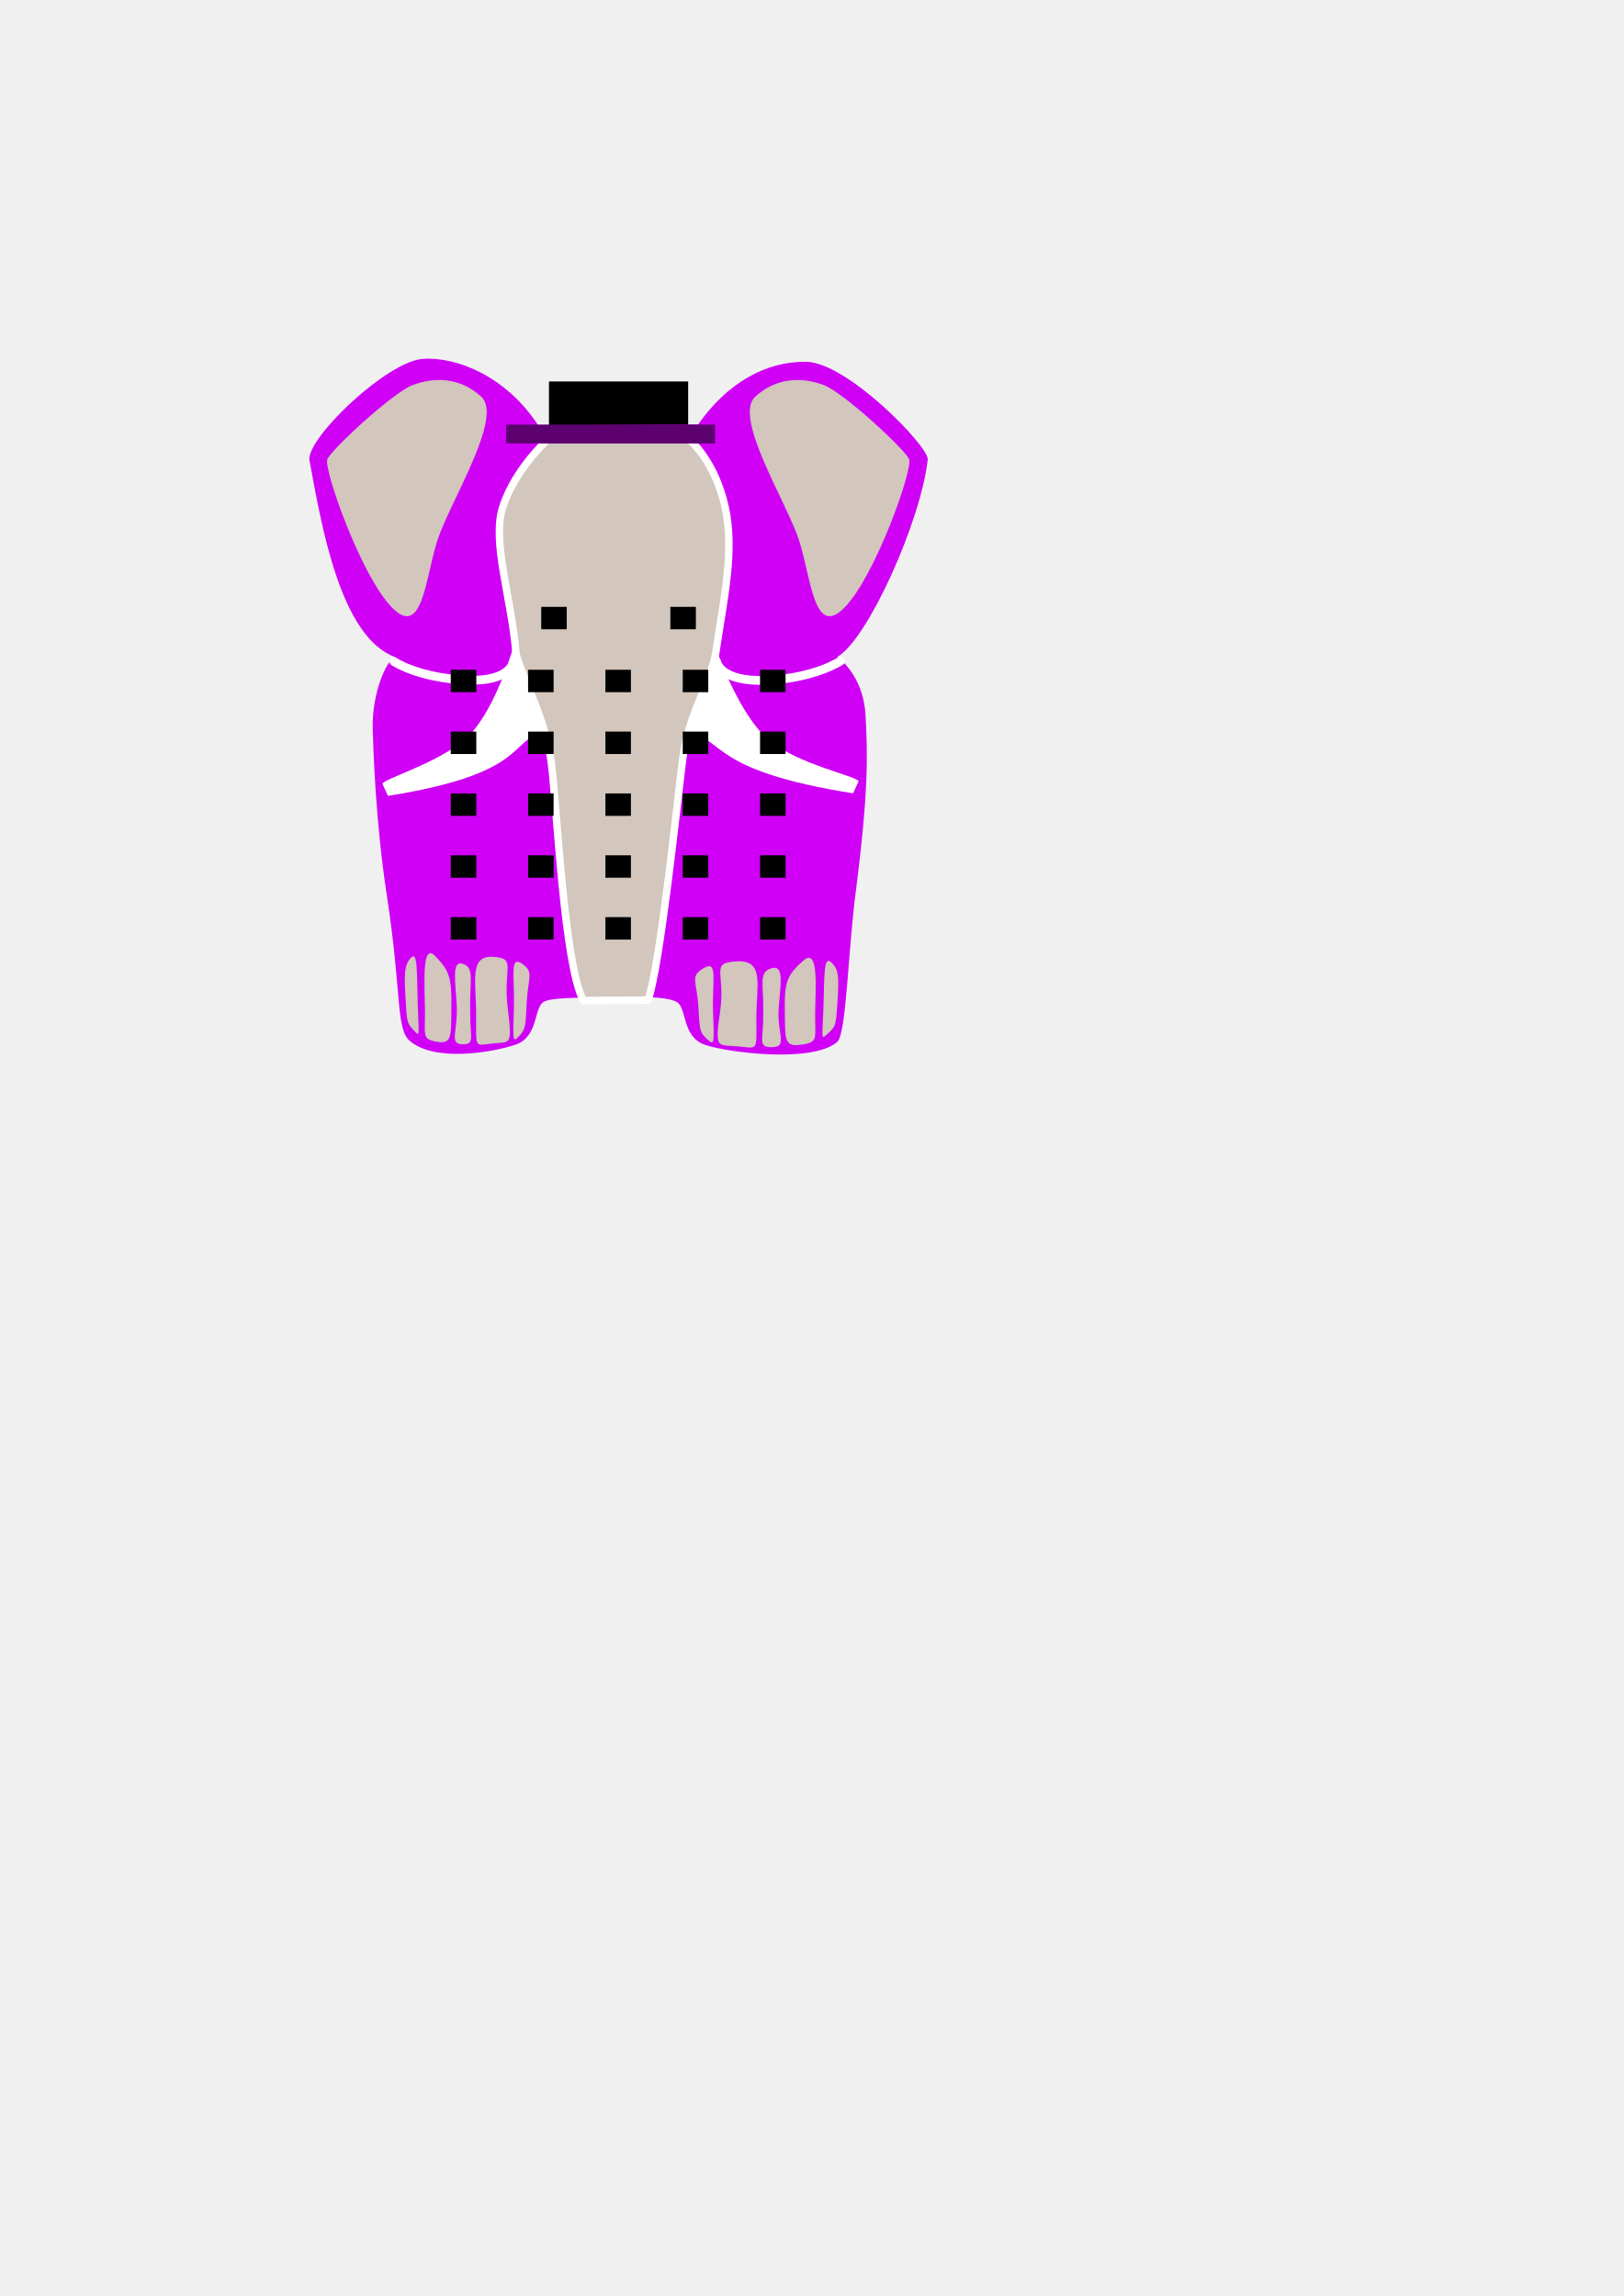
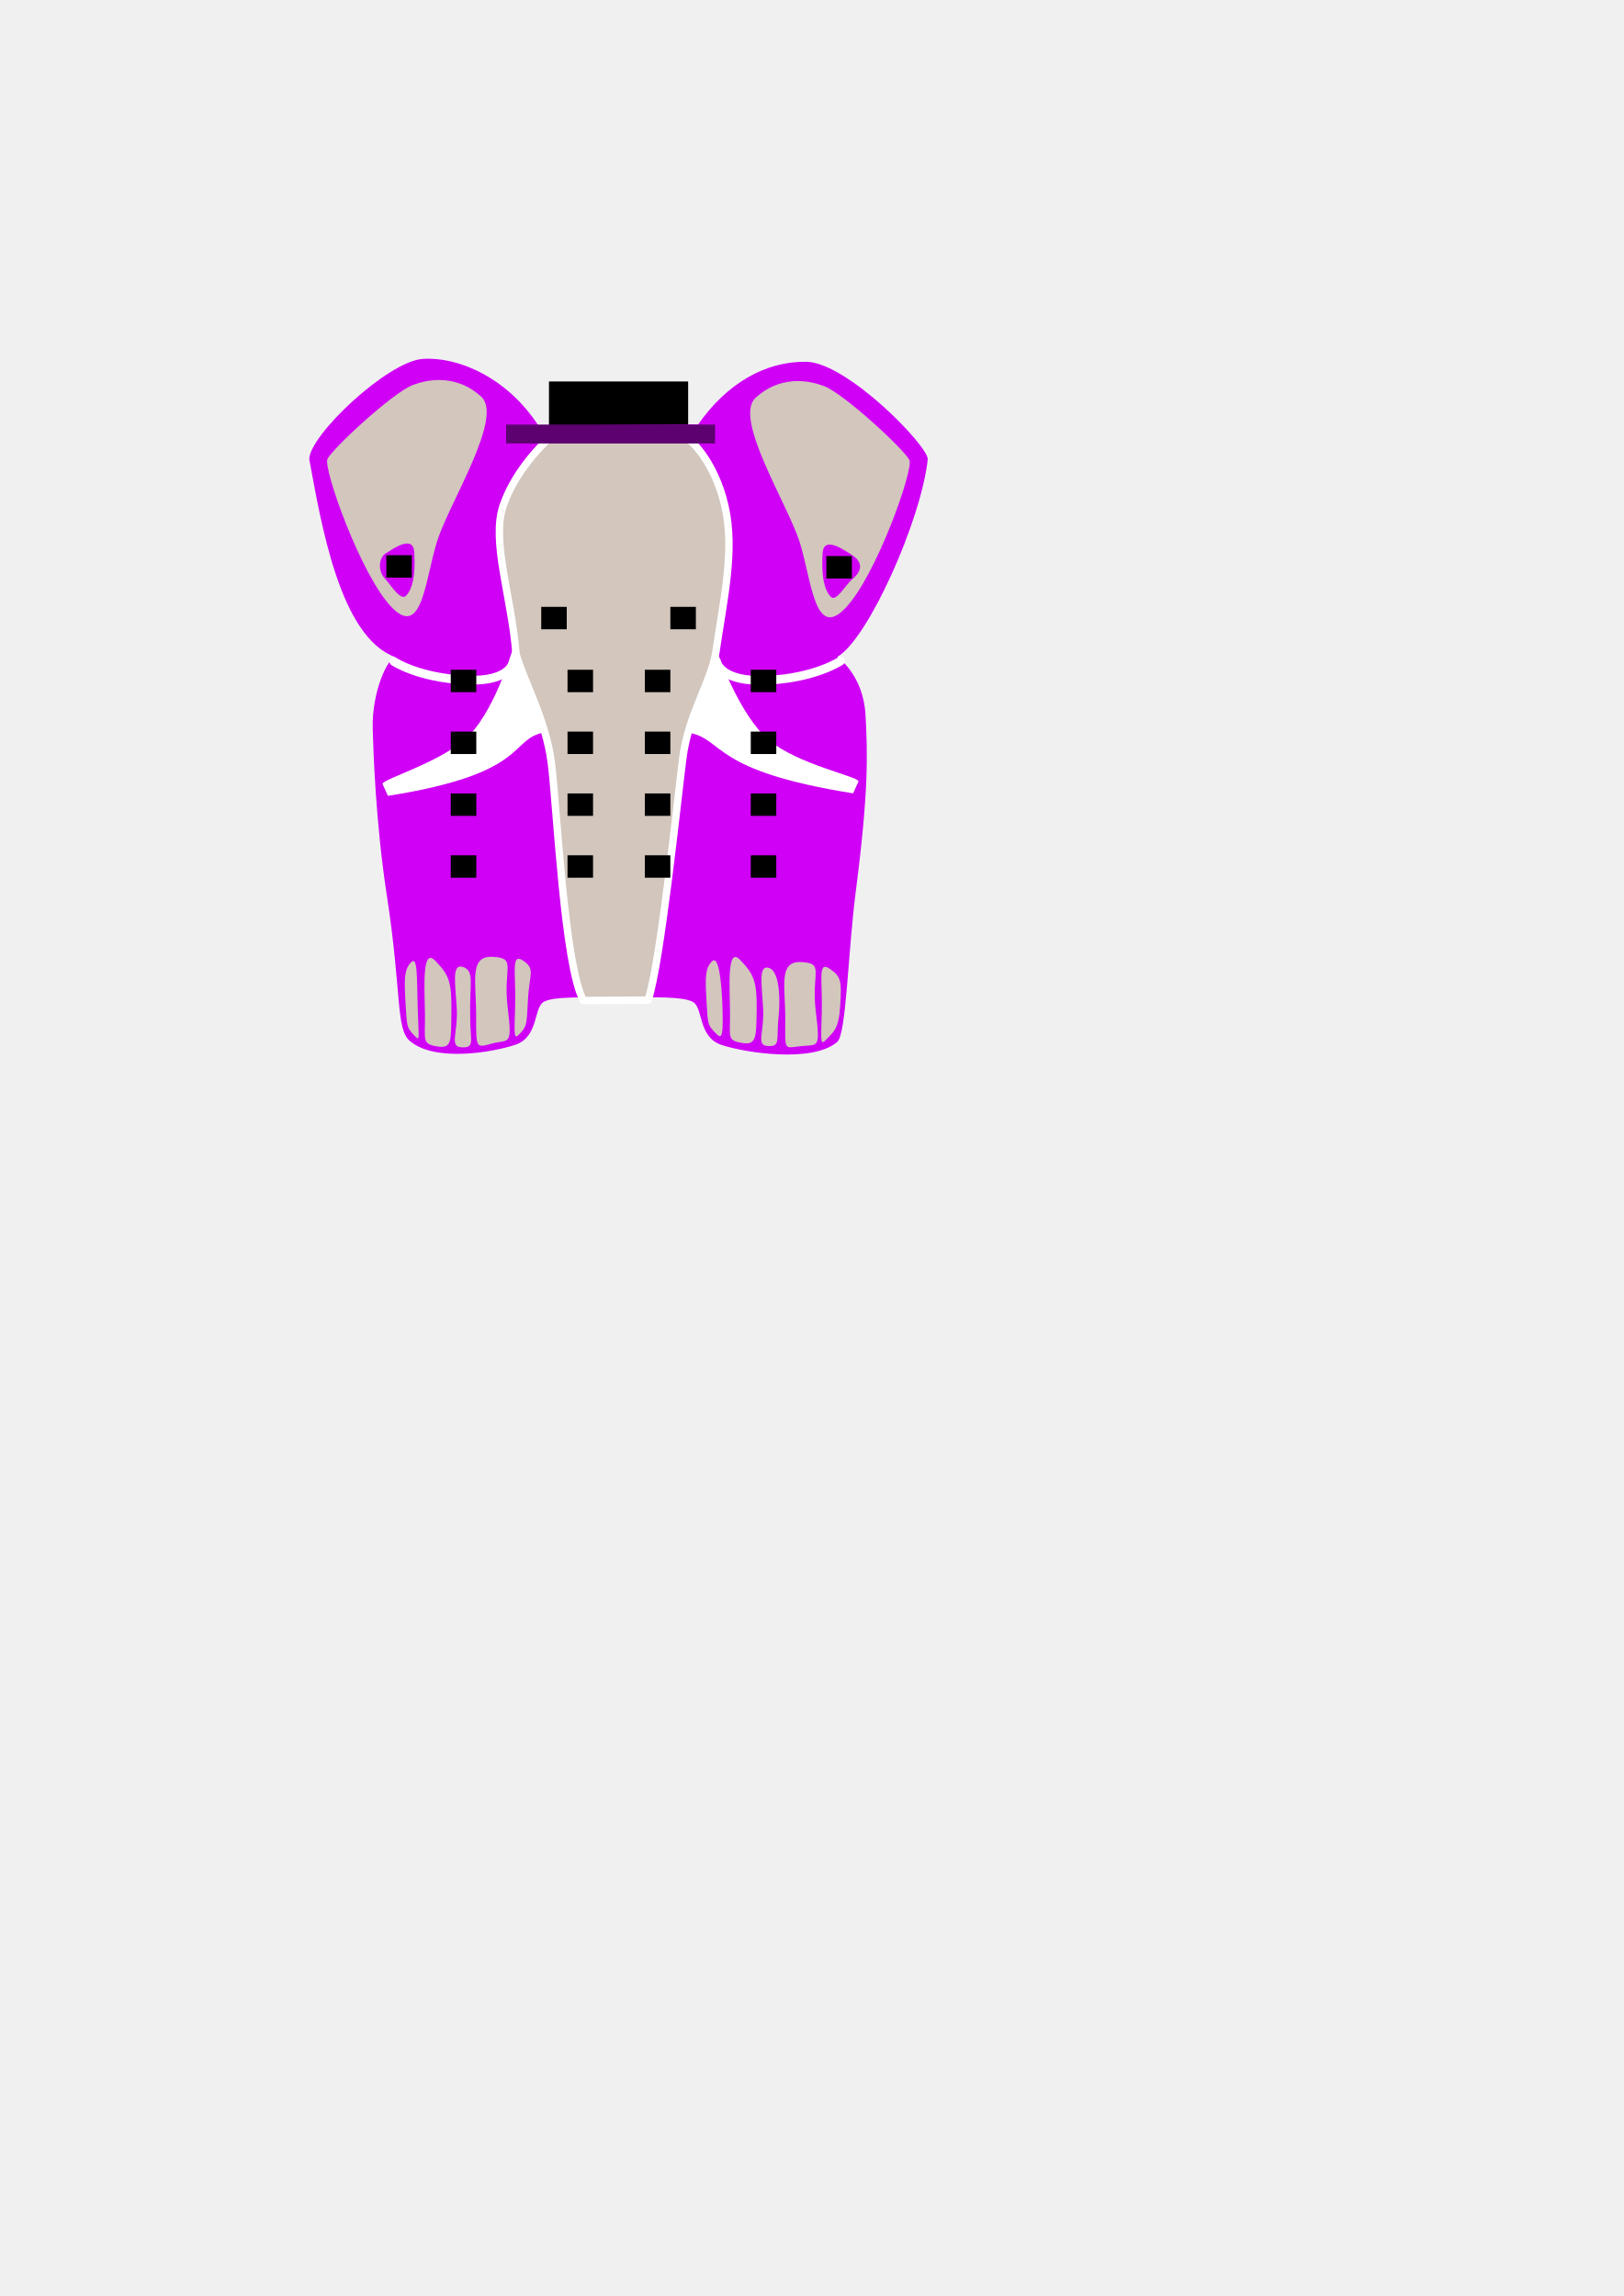
<svg xmlns="http://www.w3.org/2000/svg" width="210mm" height="297mm" viewBox="0 0 210 297" version="1.1" id="svg5">
  <defs id="defs2" />
  <g id="layer1">
    <g id="g10920" transform="translate(-17.39572,35.62011)">
      <rect style="fill:#000000;fill-opacity:1;stroke:none;stroke-width:0.154;stroke-miterlimit:3" id="rect999" width="18" height="6" x="88.396" y="13.726" />
      <rect style="fill:#f1d403;fill-opacity:1;stroke:none;stroke-width:1.256;stroke-linecap:round;stroke-linejoin:round;stroke-miterlimit:3;stroke-dasharray:none;stroke-opacity:1" id="rect10916" width="18" height="19.5" x="88.397" y="19.743" />
    </g>
-     <path id="path1064" style="fill:#d000f7;fill-opacity:1;stroke:none;stroke-width:0.231px;stroke-linecap:butt;stroke-linejoin:miter;stroke-opacity:1" d="M 54.656,46.429 C 50.137,46.752 39.999,56.306 40,59.401 c 1.505,8.124 3.922,23.04 11.143,25.604 -0.969,0.063 -3.07,4.442 -2.937,9.266 0.07,2.542 0.352,11.993 1.826,21.567 1.941,12.609 1.146,17.228 2.956,18.798 3.185,2.762 10.596,1.53 13.658,0.511 3.062,-1.019 2.34,-4.856 3.708,-5.571 1.323,-0.692 6.569,-0.481 9.55,-0.558 2.981,-0.077 6.237,-0.134 7.596,0.576 1.368,0.715 0.646,4.552 3.708,5.571 3.062,1.019 13.896,2.37 17.082,-0.392 1.174,-1.018 1.379,-11.605 2.378,-19.341 1.709,-13.245 1.543,-17.947 1.274,-22.944 -0.281,-5.224 -3.656,-7.521 -3.656,-7.521 3.935,-2.194 10.863,-17.66 11.707,-25.566 0.017,-1.748 -10.44,-12.525 -15.716,-12.604 -5.277,-0.079 -10.287,2.806 -13.993,8.123 0.047,-0.041 -20.649,0.135 -20.649,0.135 -4.081,-6.278 -10.457,-8.949 -14.976,-8.626 z" />
+     <path id="path1064" style="fill:#d000f7;fill-opacity:1;stroke:none;stroke-width:0.231px;stroke-linecap:butt;stroke-linejoin:miter;stroke-opacity:1" d="M 54.656,46.429 C 50.137,46.752 39.999,56.306 40,59.401 c 1.505,8.124 3.922,23.04 11.143,25.604 -0.969,0.063 -3.07,4.442 -2.937,9.266 0.07,2.542 0.352,11.993 1.826,21.567 1.941,12.609 1.146,17.228 2.956,18.798 3.185,2.762 10.596,1.53 13.658,0.511 3.062,-1.019 2.34,-4.856 3.708,-5.571 1.323,-0.692 4.686,-0.548 9.55,-0.558 4.865,-0.011 8.337,-0.134 9.696,0.576 1.368,0.715 0.646,4.552 3.708,5.571 3.062,1.019 11.796,2.37 14.981,-0.392 1.174,-1.018 1.379,-11.605 2.378,-19.341 1.709,-13.245 1.543,-17.947 1.274,-22.944 -0.281,-5.224 -3.656,-7.521 -3.656,-7.521 3.935,-2.194 10.863,-17.66 11.707,-25.566 0.017,-1.748 -10.44,-12.525 -15.716,-12.604 -5.277,-0.079 -10.287,2.806 -13.993,8.123 0.047,-0.041 -20.649,0.135 -20.649,0.135 -4.081,-6.278 -10.457,-8.949 -14.976,-8.626 z" />
    <g id="layer2" transform="matrix(0.9675774,0,0,0.9706236,1.296905,1.350124)">
      <path style="fill:none;stroke:#ffffff;stroke-width:1.165;stroke-linecap:round;stroke-linejoin:miter;stroke-dasharray:none;stroke-opacity:1" d="m 51.308,86.763 c 0,0 3.217,2.174 9.601,2.48 6.384,0.306 6.464,-2.765 6.464,-2.765" id="path2001" />
      <path style="fill:none;stroke:#ffffff;stroke-width:1.165;stroke-linecap:round;stroke-linejoin:miter;stroke-dasharray:none;stroke-opacity:1" d="m 111.009,86.705 c 0,0 -3.359,2.255 -9.743,2.561 -6.384,0.306 -6.821,-2.474 -6.821,-2.474" id="path2001-7" />
      <path id="path5555-9" style="fill:#d2c6bd;fill-opacity:1;stroke:#ffffff;stroke-width:0.99;stroke-linecap:round;stroke-linejoin:round;stroke-dasharray:none;stroke-opacity:1" d="M 76.642,131.95 C 74.07,127.242 73.098,106.086 72.353,100.259 71.607,94.432 68.577,89.23 67.638,85.758 67.032,78.12 64.279,70.711 65.928,65.964 c 1.649,-4.747 5.326,-8.167 6.066,-8.916 7.139,-0.128 11.388,0.069 18.414,-0.041 0.601,0.158 3.801,3.157 5.157,9.071 1.356,5.914 -0.191,12.432 -1.22,19.472 -0.655,3.995 -3.67,8.256 -4.415,14.084 -0.746,5.827 -2.979,27.363 -4.639,32.259 z" />
      <path style="fill:#ffffff;fill-opacity:1;stroke:none;stroke-width:0.265px;stroke-linecap:butt;stroke-linejoin:miter;stroke-opacity:1" d="m 112.692,104.337 c -18.939,-2.997 -17.149,-7.09 -21.842,-8.065 0.983,-5.129 3.812,-10.481 3.812,-10.481 0,0 2.874,8.172 6.762,11.441 3.888,3.269 11.832,4.811 11.997,5.504" id="path9647-4" />
      <path style="fill:#ffffff;fill-opacity:1;stroke:none;stroke-width:0.265px;stroke-linecap:butt;stroke-linejoin:miter;stroke-opacity:1" d="m 50.513,104.675 c 18.939,-2.997 16.124,-7.469 20.817,-8.444 -0.983,-5.129 -4.122,-11.148 -4.122,-11.148 0,0 -2.564,8.839 -6.452,12.107 -3.888,3.269 -10.807,5.19 -10.971,5.883" id="path9647-4-8" />
      <rect style="fill:#5d0070;fill-opacity:1;stroke:none;stroke-width:0.687;stroke-linecap:round;stroke-linejoin:round;stroke-miterlimit:3;stroke-dasharray:none;stroke-opacity:1" id="rect9794" width="27.936" height="2.516" x="66.308" y="55.194" />
    </g>
    <g id="layer3" transform="matrix(0.9675774,0,0,0.9706236,1.296905,1.350124)">
-       <path style="fill:#d2c6bd;fill-opacity:1;stroke:none;stroke-width:0.265px;stroke-linecap:butt;stroke-linejoin:miter;stroke-opacity:1" d="m 120.179,59.808 c -0.533,-1.286 -8.75,-8.889 -11.422,-9.889 -2.672,-1 -6.147,-1.171 -9.153,1.564 -3.006,2.735 4.254,14.111 5.878,19.179 1.624,5.068 1.984,13.157 6.125,8.851 4.141,-4.307 9.105,-18.419 8.571,-19.705 z" id="path2146-5" />
-       <path style="fill:#d2c6bd;fill-opacity:1;stroke:none;stroke-width:0.265px;stroke-linecap:butt;stroke-linejoin:miter;stroke-opacity:1" d="m 42.418,59.807 c 0.533,-1.286 8.75,-8.889 11.422,-9.889 2.672,-1 6.147,-1.171 9.153,1.564 3.006,2.735 -4.254,14.111 -5.878,19.179 -1.624,5.068 -1.984,13.157 -6.125,8.851 -4.141,-4.307 -9.105,-18.419 -8.571,-19.705 z" id="path2146-5-4" />
-       <path style="fill:#d2c6bd;fill-opacity:1;stroke:none;stroke-width:0.178px;stroke-linecap:butt;stroke-linejoin:miter;stroke-opacity:1" d="m 55.464,133.302 c -0.024,-3.343 -0.491,-9.205 1.381,-7.266 1.872,1.939 2.198,2.829 2.15,6.744 -0.048,3.915 0.12,5.013 -1.919,4.668 -2.039,-0.346 -1.588,-0.802 -1.612,-4.145 z" id="path2146-3" />
-       <path style="fill:#d2c6bd;fill-opacity:1;stroke:none;stroke-width:0.174px;stroke-linecap:butt;stroke-linejoin:miter;stroke-opacity:1" d="m 52.861,131.572 c -0.179,-3.259 -0.166,-4.371 0.735,-5.323 0.901,-0.952 0.777,1.871 0.902,6.176 0.125,4.305 0.361,4.431 -0.544,3.475 -0.905,-0.956 -0.914,-1.07 -1.093,-4.329 z" id="path2146-3-6" />
-       <path style="fill:#d2c6bd;fill-opacity:1;stroke:none;stroke-width:0.174px;stroke-linecap:butt;stroke-linejoin:miter;stroke-opacity:1" d="m 69.071,132.095 c 0.179,-3.259 1.019,-3.955 -0.656,-5.07 -1.675,-1.115 -0.941,1.701 -1.065,6.006 -0.125,4.305 -0.197,4.601 0.708,3.645 0.905,-0.956 0.835,-1.323 1.014,-4.582 z" id="path2146-3-6-9" />
-       <path style="fill:#d2c6bd;fill-opacity:1;stroke:none;stroke-width:0.174px;stroke-linecap:butt;stroke-linejoin:miter;stroke-opacity:1" d="m 59.71,132.587 c -0.179,-3.259 -0.717,-6.083 0.863,-5.513 1.579,0.57 0.814,2.256 0.939,6.561 -0.033,3.287 0.736,4.271 -1.235,4.134 -1.56,-0.135 -0.388,-1.923 -0.567,-5.182 z" id="path2146-3-6-2" />
-       <path style="fill:#d2c6bd;fill-opacity:1;stroke:none;stroke-width:0.174px;stroke-linecap:butt;stroke-linejoin:miter;stroke-opacity:1" d="m 62.306,133.94 c 0.013,-4.485 -0.997,-8 2.244,-7.815 3.242,0.185 1.324,1.452 1.972,6.755 0.648,5.303 0.326,4.534 -2.058,4.794 -2.384,0.26 -2.171,0.751 -2.158,-3.734 z" id="path2146-3-5" />
-       <path style="fill:#d2c6bd;fill-opacity:1;stroke:none;stroke-width:0.189px;stroke-linecap:butt;stroke-linejoin:miter;stroke-opacity:1" d="m 107.616,133.768 c 0.027,-3.281 0.563,-9.033 -1.585,-7.131 -2.149,1.902 -2.524,2.777 -2.468,6.618 0.056,3.841 -0.138,4.92 2.203,4.58 2.341,-0.339 1.823,-0.787 1.851,-4.068 z" id="path2146-3-1" />
-       <path style="fill:#d2c6bd;fill-opacity:1;stroke:none;stroke-width:0.184px;stroke-linecap:butt;stroke-linejoin:miter;stroke-opacity:1" d="m 110.604,132.071 c 0.205,-3.198 0.19,-4.289 -0.843,-5.223 -1.034,-0.934 -0.892,1.836 -1.035,6.061 -0.143,4.225 -0.415,4.349 0.624,3.41 1.039,-0.938 1.049,-1.05 1.254,-4.248 z" id="path2146-3-6-27" />
-       <path style="fill:#d2c6bd;fill-opacity:1;stroke:none;stroke-width:0.184px;stroke-linecap:butt;stroke-linejoin:miter;stroke-opacity:1" d="m 91.997,132.584 c -0.205,-3.198 -1.169,-3.881 0.753,-4.975 1.923,-1.094 1.08,1.67 1.223,5.894 0.143,4.225 0.227,4.515 -0.812,3.577 -1.039,-0.938 -0.959,-1.299 -1.164,-4.496 z" id="path2146-3-6-9-0" />
-       <path style="fill:#d2c6bd;fill-opacity:1;stroke:none;stroke-width:0.184px;stroke-linecap:butt;stroke-linejoin:miter;stroke-opacity:1" d="m 102.742,133.066 c 0.205,-3.198 0.822,-5.969 -0.99,-5.41 -1.813,0.559 -0.935,2.214 -1.078,6.439 0.038,3.225 -0.845,4.191 1.418,4.056 1.791,-0.132 0.445,-1.887 0.65,-5.085 z" id="path2146-3-6-2-9" />
-       <path style="fill:#d2c6bd;fill-opacity:1;stroke:none;stroke-width:0.184px;stroke-linecap:butt;stroke-linejoin:miter;stroke-opacity:1" d="m 99.762,134.394 c -0.015,-4.401 1.145,-7.85 -2.576,-7.669 -3.721,0.182 -1.52,1.425 -2.263,6.629 -0.743,5.204 -0.374,4.449 2.362,4.704 2.736,0.255 2.492,0.737 2.477,-3.664 z" id="path2146-3-5-3" />
+       <path id="path2146-5-4" style="fill:#d2c6bd;fill-opacity:1;stroke:none;stroke-width:0.265px;stroke-linecap:butt;stroke-linejoin:miter;stroke-opacity:1" d="m 57.335,49.25 c -1.239,0.004 -2.431,0.27 -3.496,0.669 -2.672,1 -10.888,8.603 -11.422,9.889 -0.533,1.286 4.43,15.398 8.571,19.705 4.141,4.307 4.501,-3.782 6.125,-8.851 1.624,-5.068 8.885,-16.444 5.879,-19.179 -1.808,-1.645 -3.787,-2.239 -5.658,-2.233 z m -4.367,28.724 c -0.741,0.823 -2.071,-1.416 -2.887,-2.296 -0.989,-1.066 -0.733,-2.798 0.136,-3.321 0.869,-0.523 3.734,-2.63 3.819,-0.084 0.187,3.138 -0.266,4.81 -1.068,5.701 z" />
+       <path id="path2146-5-4-5" style="fill:#d2c6bd;fill-opacity:1;stroke:none;stroke-width:0.265px;stroke-linecap:butt;stroke-linejoin:miter;stroke-opacity:1" d="m 105.311,49.393 c 1.239,0.004 2.431,0.27 3.496,0.669 2.672,1 10.888,8.603 11.422,9.889 0.533,1.286 -4.43,15.398 -8.571,19.705 -4.141,4.307 -4.501,-3.782 -6.125,-8.851 -1.624,-5.068 -8.885,-16.444 -5.879,-19.179 1.808,-1.645 3.787,-2.239 5.658,-2.233 z m 4.367,28.724 c 0.741,0.823 1.959,-1.534 2.887,-2.296 1.984,-1.63 0.733,-2.798 -0.136,-3.321 -0.869,-0.523 -3.734,-2.63 -3.819,-0.084 -0.187,3.138 0.266,4.81 1.068,5.701 z" />
+       <path style="fill:#d2c6bd;fill-opacity:1;stroke:none;stroke-width:0.174px;stroke-linecap:butt;stroke-linejoin:miter;stroke-opacity:1" d="m 52.861,132.191 c -0.179,-3.259 -0.166,-4.371 0.735,-5.323 0.901,-0.952 0.777,1.871 0.902,6.176 0.125,4.305 0.361,4.431 -0.544,3.475 -0.905,-0.956 -0.914,-1.07 -1.093,-4.329 z" id="path2146-3-6" />
+       <path style="fill:#d2c6bd;fill-opacity:1;stroke:none;stroke-width:0.178px;stroke-linecap:butt;stroke-linejoin:miter;stroke-opacity:1" d="m 55.464,133.92 c -0.024,-3.343 -0.491,-9.205 1.381,-7.266 1.872,1.939 2.198,2.829 2.15,6.744 -0.048,3.915 0.12,5.013 -1.919,4.668 -2.039,-0.346 -1.588,-0.802 -1.612,-4.145 z" id="path2146-3" />
+       <path style="fill:#d2c6bd;fill-opacity:1;stroke:none;stroke-width:0.174px;stroke-linecap:butt;stroke-linejoin:miter;stroke-opacity:1" d="m 59.71,132.999 c -0.179,-3.259 -0.717,-6.083 0.863,-5.513 1.579,0.57 0.814,2.256 0.939,6.561 -0.033,3.287 0.736,4.271 -1.235,4.134 -1.56,-0.135 -0.388,-1.923 -0.567,-5.182 z" id="path2146-3-6-2" />
+       <path style="fill:#d2c6bd;fill-opacity:1;stroke:none;stroke-width:0.174px;stroke-linecap:butt;stroke-linejoin:miter;stroke-opacity:1" d="m 62.306,133.94 c 0.013,-4.485 -0.997,-8 2.244,-7.815 3.242,0.185 1.324,1.452 1.972,6.755 0.648,5.303 0.147,4.201 -2.058,4.794 -2.204,0.593 -2.171,0.751 -2.158,-3.734 z" id="path2146-3-5" />
+       <path style="fill:#d2c6bd;fill-opacity:1;stroke:none;stroke-width:0.174px;stroke-linecap:butt;stroke-linejoin:miter;stroke-opacity:1" d="m 69.238,131.7 c 0.179,-3.259 1.019,-3.955 -0.656,-5.07 -1.675,-1.115 -0.941,1.701 -1.065,6.006 -0.125,4.305 -0.197,4.601 0.708,3.645 0.905,-0.956 0.835,-1.323 1.014,-4.582 z" id="path2146-3-6-9" />
+       <path style="fill:#d2c6bd;fill-opacity:1;stroke:none;stroke-width:0.173px;stroke-linecap:butt;stroke-linejoin:miter;stroke-opacity:1" d="m 96.242,133.575 c -0.023,-3.245 -0.475,-8.935 1.336,-7.053 1.811,1.882 2.27,2.809 2.224,6.608 -0.047,3.8 -0.027,4.804 -2,4.468 -1.973,-0.336 -1.537,-0.778 -1.56,-4.023 z" id="path2146-3-1" />
+       <path style="fill:#d2c6bd;fill-opacity:1;stroke:none;stroke-width:0.168px;stroke-linecap:butt;stroke-linejoin:miter;stroke-opacity:1" d="m 93.091,131.919 c -0.173,-3.163 -0.16,-4.243 0.711,-5.167 0.871,-0.924 1.316,2.237 1.437,6.415 0.121,4.179 -0.215,3.881 -1.091,2.953 -0.876,-0.928 -0.884,-1.038 -1.057,-4.201 z" id="path2146-3-6-27" />
+       <path style="fill:#d2c6bd;fill-opacity:1;stroke:none;stroke-width:0.168px;stroke-linecap:butt;stroke-linejoin:miter;stroke-opacity:1" d="m 110.972,132.576 c 0.173,-3.163 0.184,-3.798 -1.437,-4.881 -1.621,-1.082 -0.91,1.651 -1.031,5.83 -0.121,4.179 -0.191,4.466 0.685,3.538 0.876,-0.928 1.61,-1.325 1.783,-4.487 z" id="path2146-3-6-9-0" />
+       <path style="fill:#d2c6bd;fill-opacity:1;stroke:none;stroke-width:0.168px;stroke-linecap:butt;stroke-linejoin:miter;stroke-opacity:1" d="m 100.665,132.978 c -0.173,-3.163 -0.693,-5.904 0.835,-5.351 1.528,0.553 1.403,4.956 1.247,6.299 -0.377,3.265 0.373,4.215 -1.534,4.081 -1.509,-0.131 -0.375,-1.867 -0.548,-5.03 z" id="path2146-3-6-2-9" />
+       <path style="fill:#d2c6bd;fill-opacity:1;stroke:none;stroke-width:0.168px;stroke-linecap:butt;stroke-linejoin:miter;stroke-opacity:1" d="m 103.625,134.406 c 0.012,-4.353 -0.965,-7.765 2.171,-7.585 3.137,0.18 1.281,1.409 1.908,6.556 0.627,5.147 0.316,4.4 -1.991,4.653 -2.306,0.253 -2.101,0.729 -2.088,-3.624 z" id="path2146-3-5-3" />
    </g>
    <g id="layer4" transform="translate(-2.048576,-3.363266)">
      <rect style="fill:#000000;fill-opacity:1;stroke:none;stroke-width:1.165;stroke-miterlimit:3;stroke-dasharray:none;stroke-opacity:1" id="rect2477" width="3.3" height="2.9" x="60.349" y="90" />
-       <rect style="fill:#000000;fill-opacity:1;stroke:none;stroke-width:1.165;stroke-miterlimit:3;stroke-dasharray:none;stroke-opacity:1" id="rect2477-6" width="3.3" height="2.9" x="70.349" y="90" />
-       <rect style="fill:#000000;fill-opacity:1;stroke:none;stroke-width:1.165;stroke-miterlimit:3;stroke-dasharray:none;stroke-opacity:1" id="rect2477-6-0" width="3.3" height="2.9" x="80.348" y="90" />
-       <rect style="fill:#000000;fill-opacity:1;stroke:none;stroke-width:1.165;stroke-miterlimit:3;stroke-dasharray:none;stroke-opacity:1" id="rect2477-6-0-6" width="3.3" height="2.9" x="-93.649" y="-92.9" transform="scale(-1)" />
-       <rect style="fill:#000000;fill-opacity:1;stroke:none;stroke-width:1.165;stroke-miterlimit:3;stroke-dasharray:none;stroke-opacity:1" id="rect2477-6-0-6-2" width="3.3" height="2.9" x="100.349" y="90" />
+       <rect style="fill:#000000;fill-opacity:1;stroke:none;stroke-width:1.165;stroke-miterlimit:3;stroke-dasharray:none;stroke-opacity:1" id="rect2477-6" width="3.3" height="2.9" x="75.449" y="90" />
+       <rect style="fill:#000000;fill-opacity:1;stroke:none;stroke-width:1.165;stroke-miterlimit:3;stroke-dasharray:none;stroke-opacity:1" id="rect2477-6-0" width="3.3" height="2.9" x="85.448" y="90" />
+       <rect style="fill:#000000;fill-opacity:1;stroke:none;stroke-width:1.165;stroke-miterlimit:3;stroke-dasharray:none;stroke-opacity:1" id="rect2477-6-0-6" width="3.3" height="2.9" x="-102.449" y="-92.9" transform="scale(-1)" />
      <rect style="fill:#000000;fill-opacity:1;stroke:none;stroke-width:1.165;stroke-miterlimit:3;stroke-dasharray:none;stroke-opacity:1" id="rect2477-61" width="3.3" height="2.9" x="60.349" y="98" />
-       <rect style="fill:#000000;fill-opacity:1;stroke:none;stroke-width:1.165;stroke-miterlimit:3;stroke-dasharray:none;stroke-opacity:1" id="rect2477-6-8" width="3.3" height="2.9" x="70.349" y="98" />
-       <rect style="fill:#000000;fill-opacity:1;stroke:none;stroke-width:1.165;stroke-miterlimit:3;stroke-dasharray:none;stroke-opacity:1" id="rect2477-6-0-7" width="3.3" height="2.9" x="80.348" y="98" />
-       <rect style="fill:#000000;fill-opacity:1;stroke:none;stroke-width:1.165;stroke-miterlimit:3;stroke-dasharray:none;stroke-opacity:1" id="rect2477-6-0-6-9" width="3.3" height="2.9" x="-93.649" y="-100.9" transform="scale(-1)" />
-       <rect style="fill:#000000;fill-opacity:1;stroke:none;stroke-width:1.165;stroke-miterlimit:3;stroke-dasharray:none;stroke-opacity:1" id="rect2477-6-0-6-2-2" width="3.3" height="2.9" x="100.349" y="98" />
+       <rect style="fill:#000000;fill-opacity:1;stroke:none;stroke-width:1.165;stroke-miterlimit:3;stroke-dasharray:none;stroke-opacity:1" id="rect2477-6-8" width="3.3" height="2.9" x="75.449" y="98" />
+       <rect style="fill:#000000;fill-opacity:1;stroke:none;stroke-width:1.165;stroke-miterlimit:3;stroke-dasharray:none;stroke-opacity:1" id="rect2477-6-0-7" width="3.3" height="2.9" x="85.448" y="98" />
+       <rect style="fill:#000000;fill-opacity:1;stroke:none;stroke-width:1.165;stroke-miterlimit:3;stroke-dasharray:none;stroke-opacity:1" id="rect2477-6-0-6-9" width="3.3" height="2.9" x="-102.449" y="-100.9" transform="scale(-1)" />
      <rect style="fill:#000000;fill-opacity:1;stroke:none;stroke-width:1.165;stroke-miterlimit:3;stroke-dasharray:none;stroke-opacity:1" id="rect2477-0" width="3.3" height="2.9" x="60.349" y="106" />
-       <rect style="fill:#000000;fill-opacity:1;stroke:none;stroke-width:1.165;stroke-miterlimit:3;stroke-dasharray:none;stroke-opacity:1" id="rect2477-6-2" width="3.3" height="2.9" x="70.349" y="106" />
-       <rect style="fill:#000000;fill-opacity:1;stroke:none;stroke-width:1.165;stroke-miterlimit:3;stroke-dasharray:none;stroke-opacity:1" id="rect2477-6-0-3" width="3.3" height="2.9" x="80.348" y="106" />
-       <rect style="fill:#000000;fill-opacity:1;stroke:none;stroke-width:1.165;stroke-miterlimit:3;stroke-dasharray:none;stroke-opacity:1" id="rect2477-6-0-6-7" width="3.3" height="2.9" x="-93.649" y="-108.9" transform="scale(-1)" />
-       <rect style="fill:#000000;fill-opacity:1;stroke:none;stroke-width:1.165;stroke-miterlimit:3;stroke-dasharray:none;stroke-opacity:1" id="rect2477-6-0-6-2-5" width="3.3" height="2.9" x="100.349" y="106" />
+       <rect style="fill:#000000;fill-opacity:1;stroke:none;stroke-width:1.165;stroke-miterlimit:3;stroke-dasharray:none;stroke-opacity:1" id="rect2477-6-2" width="3.3" height="2.9" x="75.449" y="106" />
+       <rect style="fill:#000000;fill-opacity:1;stroke:none;stroke-width:1.165;stroke-miterlimit:3;stroke-dasharray:none;stroke-opacity:1" id="rect2477-6-0-3" width="3.3" height="2.9" x="85.448" y="106" />
+       <rect style="fill:#000000;fill-opacity:1;stroke:none;stroke-width:1.165;stroke-miterlimit:3;stroke-dasharray:none;stroke-opacity:1" id="rect2477-6-0-6-7" width="3.3" height="2.9" x="-102.449" y="-108.9" transform="scale(-1)" />
      <rect style="fill:#000000;fill-opacity:1;stroke:none;stroke-width:1.165;stroke-miterlimit:3;stroke-dasharray:none;stroke-opacity:1" id="rect2477-61-9" width="3.3" height="2.9" x="60.349" y="114" />
-       <rect style="fill:#000000;fill-opacity:1;stroke:none;stroke-width:1.165;stroke-miterlimit:3;stroke-dasharray:none;stroke-opacity:1" id="rect2477-6-8-2" width="3.3" height="2.9" x="70.349" y="114" />
-       <rect style="fill:#000000;fill-opacity:1;stroke:none;stroke-width:1.165;stroke-miterlimit:3;stroke-dasharray:none;stroke-opacity:1" id="rect2477-6-0-7-2" width="3.3" height="2.9" x="80.348" y="114" />
-       <rect style="fill:#000000;fill-opacity:1;stroke:none;stroke-width:1.165;stroke-miterlimit:3;stroke-dasharray:none;stroke-opacity:1" id="rect2477-6-0-6-9-8" width="3.3" height="2.9" x="-93.649" y="-116.9" transform="scale(-1)" />
-       <rect style="fill:#000000;fill-opacity:1;stroke:none;stroke-width:1.165;stroke-miterlimit:3;stroke-dasharray:none;stroke-opacity:1" id="rect2477-6-0-6-2-2-9" width="3.3" height="2.9" x="100.349" y="114" />
-       <rect style="fill:#000000;fill-opacity:1;stroke:none;stroke-width:1.165;stroke-miterlimit:3;stroke-dasharray:none;stroke-opacity:1" id="rect2477-61-9-7" width="3.3" height="2.9" x="60.349" y="122" />
-       <rect style="fill:#000000;fill-opacity:1;stroke:none;stroke-width:1.165;stroke-miterlimit:3;stroke-dasharray:none;stroke-opacity:1" id="rect2477-6-8-2-3" width="3.3" height="2.9" x="70.349" y="122" />
-       <rect style="fill:#000000;fill-opacity:1;stroke:none;stroke-width:1.165;stroke-miterlimit:3;stroke-dasharray:none;stroke-opacity:1" id="rect2477-6-0-7-2-6" width="3.3" height="2.9" x="80.348" y="122" />
-       <rect style="fill:#000000;fill-opacity:1;stroke:none;stroke-width:1.165;stroke-miterlimit:3;stroke-dasharray:none;stroke-opacity:1" id="rect2477-6-0-6-9-8-1" width="3.3" height="2.9" x="-93.649" y="-124.9" transform="scale(-1)" />
-       <rect style="fill:#000000;fill-opacity:1;stroke:none;stroke-width:1.165;stroke-miterlimit:3;stroke-dasharray:none;stroke-opacity:1" id="rect2477-6-0-6-2-2-9-2" width="3.3" height="2.9" x="100.349" y="122" />
+       <rect style="fill:#000000;fill-opacity:1;stroke:none;stroke-width:1.165;stroke-miterlimit:3;stroke-dasharray:none;stroke-opacity:1" id="rect2477-6-8-2" width="3.3" height="2.9" x="75.449" y="114" />
+       <rect style="fill:#000000;fill-opacity:1;stroke:none;stroke-width:1.165;stroke-miterlimit:3;stroke-dasharray:none;stroke-opacity:1" id="rect2477-6-0-7-2" width="3.3" height="2.9" x="85.448" y="114" />
+       <rect style="fill:#000000;fill-opacity:1;stroke:none;stroke-width:1.165;stroke-miterlimit:3;stroke-dasharray:none;stroke-opacity:1" id="rect2477-6-0-6-9-8" width="3.3" height="2.9" x="-102.449" y="-116.9" transform="scale(-1)" />
    </g>
    <g id="layer5">
      <rect style="fill:#000000;fill-opacity:1;stroke:none;stroke-width:1.165;stroke-miterlimit:3;stroke-dasharray:none;stroke-opacity:1" id="rect2477-6-9" width="3.3" height="2.9" x="70" y="78.5" />
+       <rect style="fill:#000000;fill-opacity:1;stroke:none;stroke-width:1.165;stroke-miterlimit:3;stroke-dasharray:none;stroke-opacity:1" id="rect2477-6-9-3" width="3.3" height="2.9" x="49.964" y="71.82" />
+       <rect style="fill:#000000;fill-opacity:1;stroke:none;stroke-width:1.165;stroke-miterlimit:3;stroke-dasharray:none;stroke-opacity:1" id="rect2477-6-9-3-6" width="3.3" height="2.9" x="106.874" y="71.93" />
      <rect style="fill:#000000;fill-opacity:1;stroke:none;stroke-width:1.165;stroke-miterlimit:3;stroke-dasharray:none;stroke-opacity:1" id="rect2477-6-0-31" width="3.3" height="2.9" x="86.7" y="78.5" />
    </g>
  </g>
</svg>
